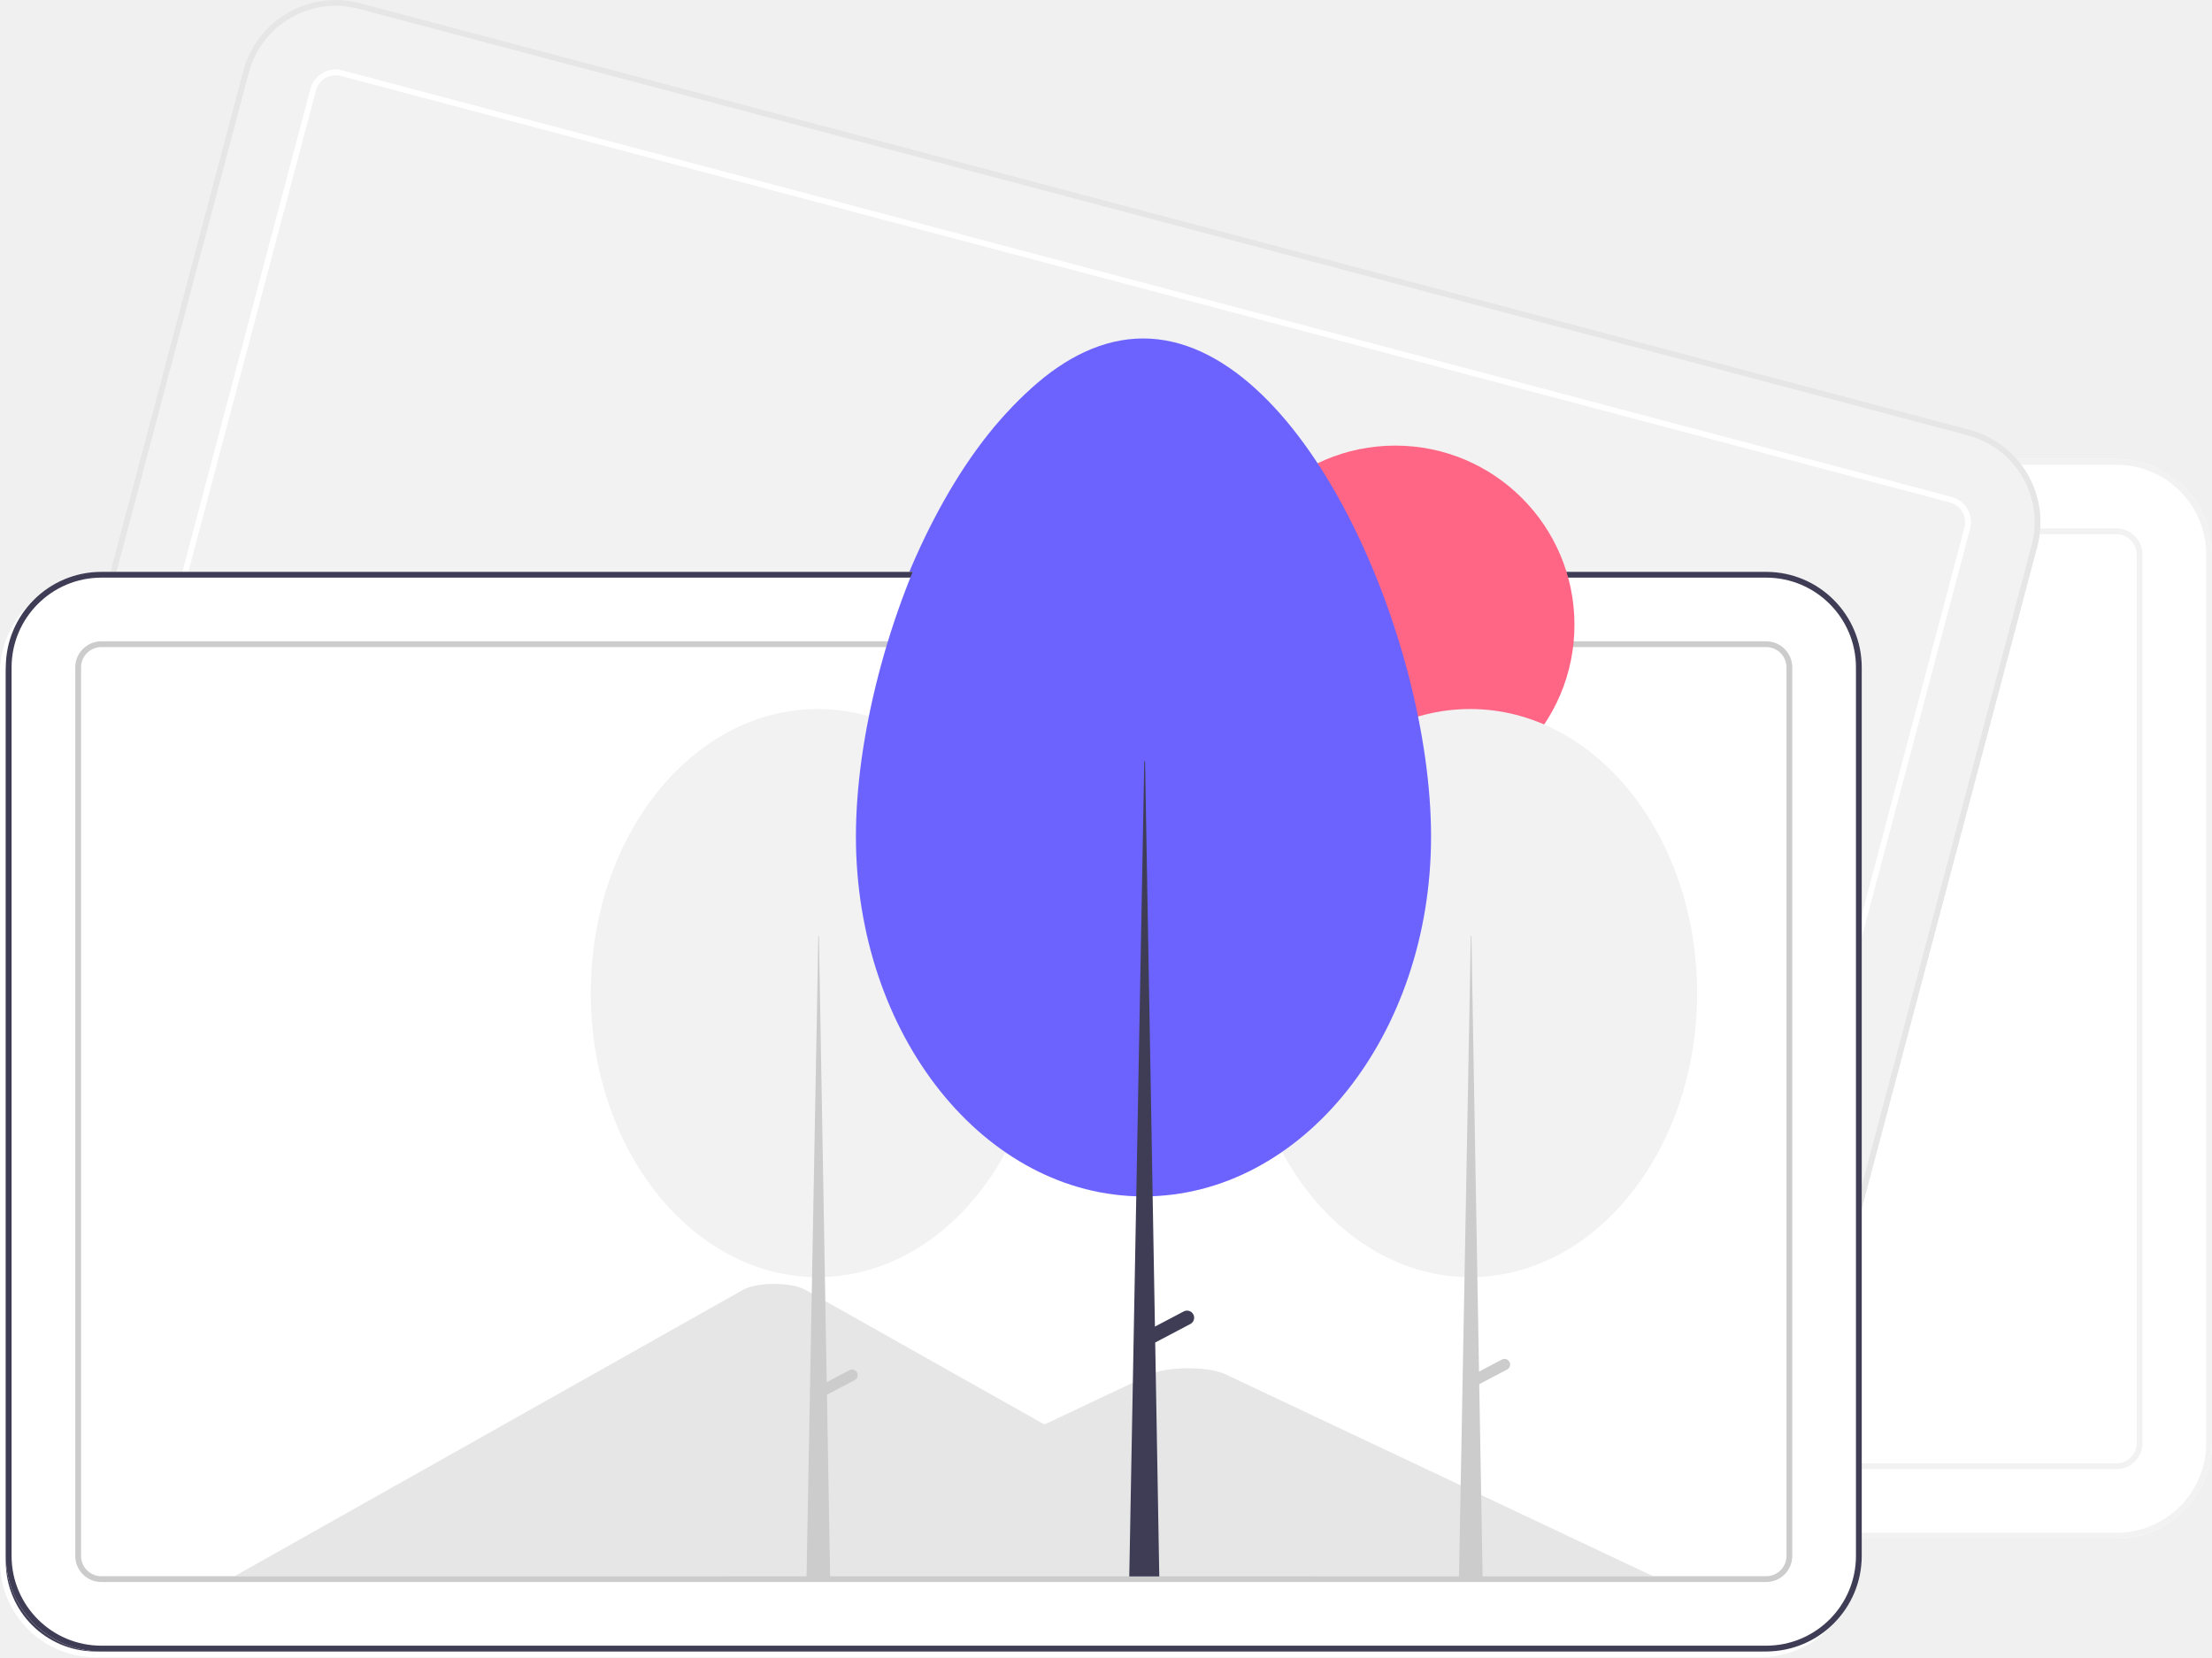
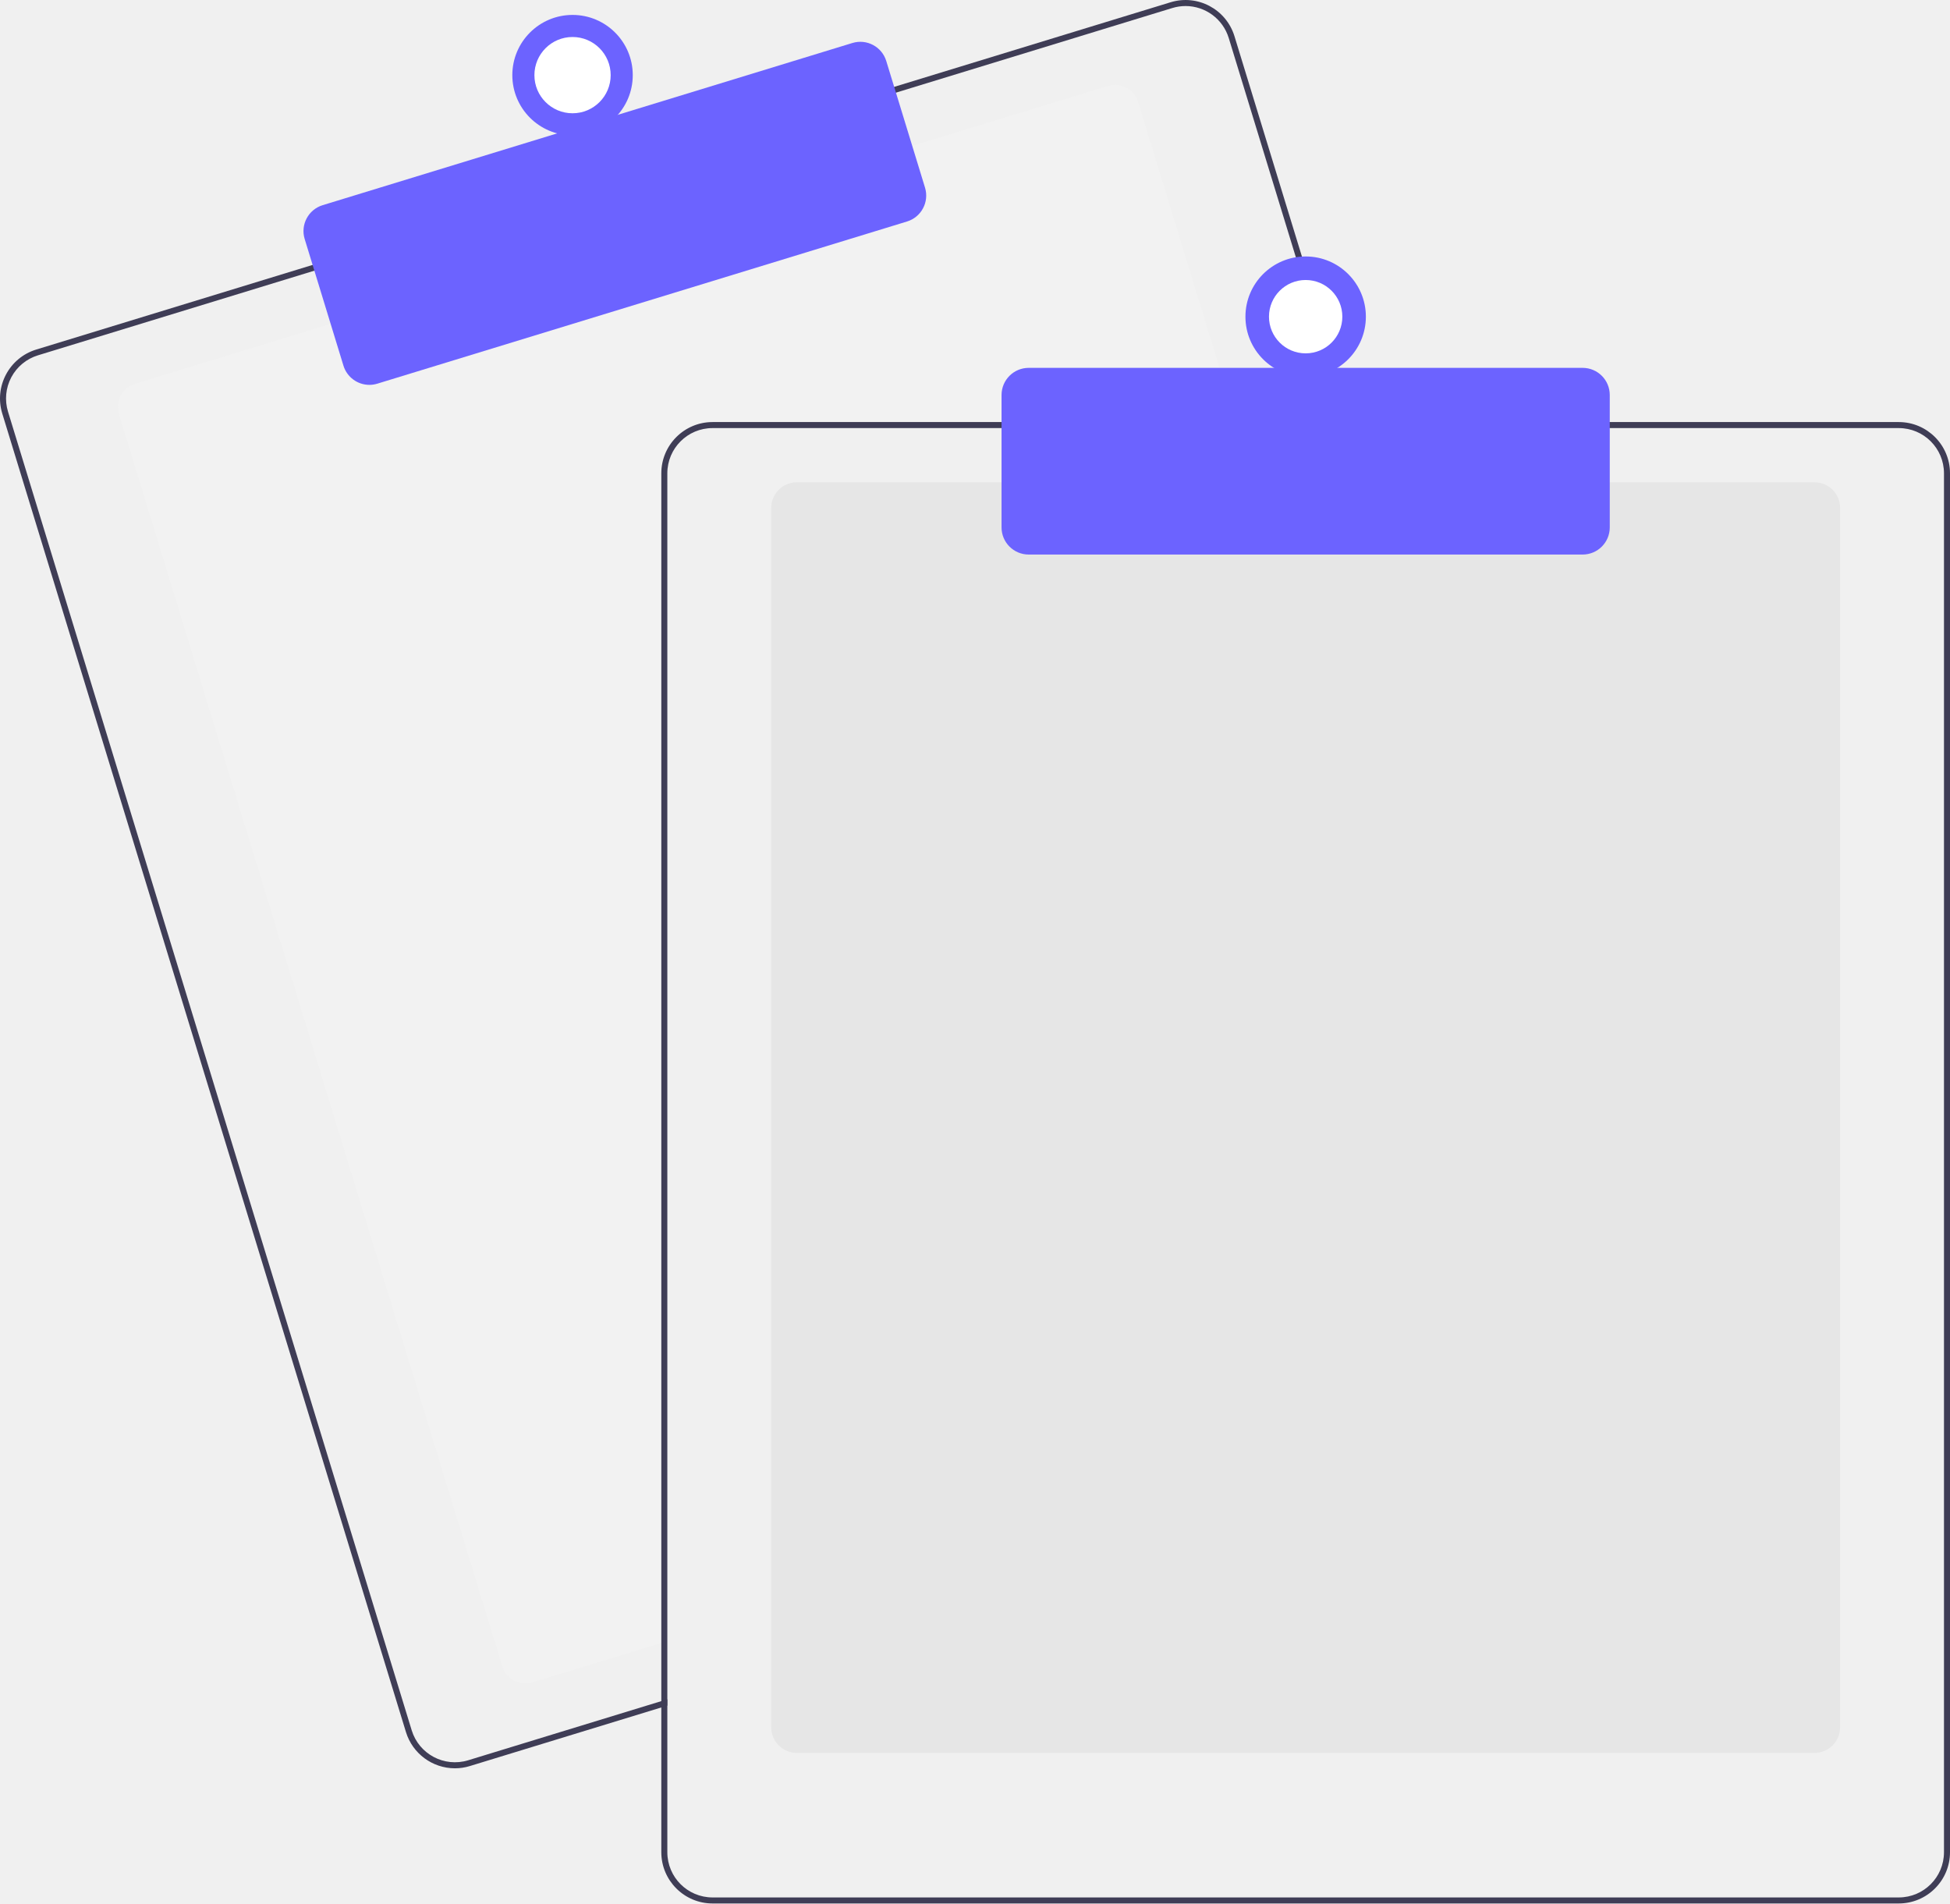
- <svg xmlns="http://www.w3.org/2000/svg" id="ac40b6c7-c2ea-4a85-abe2-e42e72a37000" data-name="Layer 1" width="764.173" height="572.568" viewBox="0 0 764.173 572.568">
-   <path d="M949.086,695.284H373.914a33.037,33.037,0,0,1-33-33v-307a33.037,33.037,0,0,1,33-33H949.086a33.037,33.037,0,0,1,33,33v307A33.037,33.037,0,0,1,949.086,695.284Z" transform="translate(-217.9136 -163.716)" fill="#fff" />
-   <path d="M949.086,695.284H373.914a33.037,33.037,0,0,1-33-33v-307a33.037,33.037,0,0,1,33-33H949.086a33.037,33.037,0,0,1,33,33v307A33.037,33.037,0,0,1,949.086,695.284Zm-575.173-371a31.035,31.035,0,0,0-31,31v307a31.035,31.035,0,0,0,31,31H949.086a31.035,31.035,0,0,0,31-31v-307a31.035,31.035,0,0,0-31-31Z" transform="translate(-217.9136 -163.716)" fill="#f2f2f2" />
-   <path d="M949.086,671.284H373.914a9.01,9.01,0,0,1-9-9v-307a9.01,9.01,0,0,1,9-9H949.086a9.01,9.01,0,0,1,9,9v307A9.01,9.01,0,0,1,949.086,671.284Zm-575.173-323a7.008,7.008,0,0,0-7,7v307a7.008,7.008,0,0,0,7,7H949.086a7.008,7.008,0,0,0,7-7v-307a7.008,7.008,0,0,0-7-7Z" transform="translate(-217.9136 -163.716)" fill="#f2f2f2" />
-   <path d="M802.698,672.747,246.727,525.369a33.037,33.037,0,0,1-23.443-40.354L301.948,188.264a33.037,33.037,0,0,1,40.354-23.443L898.273,312.199a33.037,33.037,0,0,1,23.443,40.354L843.052,649.304A33.037,33.037,0,0,1,802.698,672.747Z" transform="translate(-217.9136 -163.716)" fill="#f2f2f2" />
-   <path d="M802.698,672.747,246.727,525.369a33.037,33.037,0,0,1-23.443-40.354L301.948,188.264a33.037,33.037,0,0,1,40.354-23.443L898.273,312.199a33.037,33.037,0,0,1,23.443,40.354L843.052,649.304A33.037,33.037,0,0,1,802.698,672.747ZM341.789,166.755A31.035,31.035,0,0,0,303.881,188.777L225.218,485.528a31.035,31.035,0,0,0,22.022,37.908L803.211,670.813A31.035,31.035,0,0,0,841.119,648.791l78.663-296.751a31.035,31.035,0,0,0-22.022-37.908Z" transform="translate(-217.9136 -163.716)" fill="#e6e6e6" />
-   <path d="M808.848,649.548,252.877,502.17a9.01,9.01,0,0,1-6.393-11.006l78.663-296.751a9.01,9.01,0,0,1,11.006-6.393L892.123,335.398a9.01,9.01,0,0,1,6.393,11.006L819.853,643.154A9.01,9.01,0,0,1,808.848,649.548ZM335.64,189.953a7.008,7.008,0,0,0-8.56,4.973L248.417,491.677a7.008,7.008,0,0,0,4.973,8.56L809.36,647.615a7.008,7.008,0,0,0,8.56-4.973l78.663-296.751a7.008,7.008,0,0,0-4.973-8.56Z" transform="translate(-217.9136 -163.716)" fill="#fff" />
-   <path d="M826.086,736.284H250.914a33.037,33.037,0,0,1-33-33v-307a33.037,33.037,0,0,1,33-33H826.086a33.037,33.037,0,0,1,33,33v307A33.037,33.037,0,0,1,826.086,736.284Z" transform="translate(-217.9136 -163.716)" fill="#fff" />
-   <path d="M669.818,710.284h-371.43c-.465.002-.93-.01-1.388-.036l175.669-98.934c3.345-1.922,10.85-2.599,16.762-1.511a15.183,15.183,0,0,1,4.649,1.511l117.896,66.392,5.648,3.177Z" transform="translate(-217.9136 -163.716)" fill="#e6e6e6" />
-   <path d="M787,710.284H465.744l62.253-29.4,4.48-2.118,81.121-38.314c5.318-2.511,18.112-2.667,24.365-.474q.63.224,1.168.474Z" transform="translate(-217.9136 -163.716)" fill="#e6e6e6" />
-   <path d="M250.914,365.284a31.035,31.035,0,0,0-31,31v307a31.035,31.035,0,0,0,31,31H826.086a31.035,31.035,0,0,0,31-31v-307a31.035,31.035,0,0,0-31-31Z" transform="translate(-217.9136 -163.716)" fill="#3f3d56" />
-   <path d="M826.086,712.284H250.914a9.01,9.01,0,0,1-9-9v-307a9.01,9.01,0,0,1,9-9H826.086a9.01,9.01,0,0,1,9,9v307A9.01,9.01,0,0,1,826.086,712.284Zm-575.173-323a7.008,7.008,0,0,0-7,7v307a7.008,7.008,0,0,0,7,7H826.086a7.008,7.008,0,0,0,7-7v-307a7.008,7.008,0,0,0-7-7Z" transform="translate(-217.9136 -163.716)" fill="#ccc" />
-   <circle cx="480.017" cy="217.859" r="61.903" fill="#ff6584" />
-   <ellipse cx="505.896" cy="345.099" rx="78.403" ry="98.137" fill="#f2f2f2" />
-   <polygon points="506.112 325.365 506.327 325.365 510.204 547.65 502.019 547.65 506.112 325.365" fill="#ccc" />
-   <path d="M737.398,636.241v0a1.939,1.939,0,0,1-.812,2.618l-11.245,5.92-1.806-3.431,11.245-5.92A1.939,1.939,0,0,1,737.398,636.241Z" transform="translate(-217.9136 -163.716)" fill="#ccc" />
-   <ellipse cx="280.49" cy="345.099" rx="78.403" ry="98.137" fill="#f2f2f2" />
-   <path d="M511.991,639.916v-0a1.939,1.939,0,0,0-2.619-.812l-7.85,4.133-2.689-154.156h-.215l-4.092,222.286H502.711l-1.113-63.788,9.581-5.044A1.939,1.939,0,0,0,511.991,639.916Z" transform="translate(-217.9136 -163.716)" fill="#ccc" />
-   <path d="M610.834,282.653c54.867,0,99.463,103.382,99.463,172.059s-44.478,124.35-99.345,124.35S511.606,523.389,511.606,454.712,555.967,282.653,610.834,282.653Z" transform="translate(-217.9136 -163.716)" fill="#6c63ff" />
-   <path d="M628.168,619.831a2.456,2.456,0,0,0-3.317-1.029l-9.947,5.237-3.407-195.332h-.273L606.039,710.366h10.371l-1.41-80.826,12.14-6.391A2.456,2.456,0,0,0,628.168,619.831Z" transform="translate(-217.9136 -163.716)" fill="#3f3d56" />
-   <path d="M828.086,734.284H252.914a33.037,33.037,0,0,1-33-33v-307a33.037,33.037,0,0,1,33-33H828.086a33.037,33.037,0,0,1,33,33v307A33.037,33.037,0,0,1,828.086,734.284Z" transform="translate(-217.9136 -163.716)" fill="#fff" />
-   <path d="M671.818,708.284h-371.43c-.465.002-.93-.01-1.388-.036l175.669-98.934c3.345-1.922,10.85-2.599,16.762-1.511a15.183,15.183,0,0,1,4.649,1.511l117.896,66.392,5.648,3.177Z" transform="translate(-217.9136 -163.716)" fill="#e6e6e6" />
-   <path d="M789,708.284H467.744l62.253-29.4,4.48-2.118,81.121-38.314c5.318-2.511,18.112-2.667,24.365-.474q.63.224,1.168.474Z" transform="translate(-217.9136 -163.716)" fill="#e6e6e6" />
-   <path d="M828.086,734.284H252.914a33.037,33.037,0,0,1-33-33v-307a33.037,33.037,0,0,1,33-33H828.086a33.037,33.037,0,0,1,33,33v307A33.037,33.037,0,0,1,828.086,734.284Zm-575.173-371a31.035,31.035,0,0,0-31,31v307a31.035,31.035,0,0,0,31,31H828.086a31.035,31.035,0,0,0,31-31v-307a31.035,31.035,0,0,0-31-31Z" transform="translate(-217.9136 -163.716)" fill="#3f3d56" />
-   <path d="M828.086,710.284H252.914a9.01,9.01,0,0,1-9-9v-307a9.01,9.01,0,0,1,9-9H828.086a9.01,9.01,0,0,1,9,9v307A9.01,9.01,0,0,1,828.086,710.284Zm-575.173-323a7.008,7.008,0,0,0-7,7v307a7.008,7.008,0,0,0,7,7H828.086a7.008,7.008,0,0,0,7-7v-307a7.008,7.008,0,0,0-7-7Z" transform="translate(-217.9136 -163.716)" fill="#ccc" />
-   <circle cx="482.017" cy="215.859" r="61.903" fill="#ff6584" />
-   <ellipse cx="507.896" cy="343.099" rx="78.403" ry="98.137" fill="#f2f2f2" />
-   <polygon points="508.112 323.365 508.327 323.365 512.204 545.65 504.019 545.65 508.112 323.365" fill="#ccc" />
-   <path d="M739.398,634.241v0a1.939,1.939,0,0,1-.812,2.618l-11.245,5.92-1.806-3.431,11.245-5.92A1.939,1.939,0,0,1,739.398,634.241Z" transform="translate(-217.9136 -163.716)" fill="#ccc" />
-   <ellipse cx="282.49" cy="343.099" rx="78.403" ry="98.137" fill="#f2f2f2" />
-   <path d="M513.991,637.916v-0a1.939,1.939,0,0,0-2.619-.812l-7.85,4.133-2.689-154.156h-.215l-4.092,222.286H504.711l-1.113-63.788,9.581-5.044A1.939,1.939,0,0,0,513.991,637.916Z" transform="translate(-217.9136 -163.716)" fill="#ccc" />
-   <path d="M612.834,280.653c54.867,0,99.463,103.382,99.463,172.059s-44.478,124.35-99.345,124.35S513.606,521.389,513.606,452.712,557.967,280.653,612.834,280.653Z" transform="translate(-217.9136 -163.716)" fill="#6c63ff" />
-   <path d="M630.168,617.831a2.456,2.456,0,0,0-3.317-1.029l-9.947,5.237-3.407-195.332h-.273L608.039,708.366h10.371l-1.41-80.826,12.14-6.391A2.456,2.456,0,0,0,630.168,617.831Z" transform="translate(-217.9136 -163.716)" fill="#3f3d56" />
+ <svg xmlns="http://www.w3.org/2000/svg" id="b21613c9-2bf0-4d37-bef0-3b193d34fc5d" data-name="Layer 1" width="647.636" height="632.174" viewBox="0 0 647.636 632.174">
+   <path d="M687.328,276.087H512.818a15.018,15.018,0,0,0-15,15v387.85l-2,.61-42.81,13.11a8.007,8.007,0,0,1-9.99-5.31L315.678,271.397a8.003,8.003,0,0,1,5.31-9.99l65.97-20.2,191.25-58.54,65.97-20.2a7.989,7.989,0,0,1,9.99,5.3l32.55,106.32Z" transform="translate(-276.1819 -133.9131)" fill="#f2f2f2" />
+   <path d="M725.408,274.087l-39.23-128.14a16.994,16.994,0,0,0-21.23-11.28l-92.75,28.39L380.958,221.607l-92.75,28.4a17.015,17.015,0,0,0-11.28,21.23l134.08,437.93a17.027,17.027,0,0,0,16.26,12.03,16.789,16.789,0,0,0,4.97-.75l63.58-19.46,2-.62v-2.09l-2,.61-64.17,19.65a15.015,15.015,0,0,1-18.73-9.95l-134.07-437.94a14.979,14.979,0,0,1,9.95-18.73l92.75-28.4,191.24-58.54,92.75-28.4a15.156,15.156,0,0,1,4.41-.66,15.015,15.015,0,0,1,14.32,10.61l39.05,127.56.62,2h2.08Z" transform="translate(-276.1819 -133.9131)" fill="#3f3d56" />
+   <path d="M398.863,261.734a9.016,9.016,0,0,1-8.611-6.367l-12.88-42.072a8.999,8.999,0,0,1,5.971-11.24l175.939-53.864a9.009,9.009,0,0,1,11.241,5.971l12.88,42.072a9.01,9.01,0,0,1-5.971,11.241L401.492,261.339A8.976,8.976,0,0,1,398.863,261.734Z" transform="translate(-276.1819 -133.9131)" fill="#6c63ff" />
+   <circle cx="190.154" cy="24.955" r="20" fill="#6c63ff" />
+   <circle cx="190.154" cy="24.955" r="12.665" fill="#fff" />
+   <path d="M878.818,716.087h-338a8.51,8.51,0,0,1-8.5-8.5v-405a8.51,8.51,0,0,1,8.5-8.5h338a8.51,8.51,0,0,1,8.5,8.5v405A8.51,8.51,0,0,1,878.818,716.087Z" transform="translate(-276.1819 -133.9131)" fill="#e6e6e6" />
+   <path d="M723.318,274.087h-210.5a17.024,17.024,0,0,0-17,17v407.8l2-.61v-407.19a15.018,15.018,0,0,1,15-15H723.938Zm183.5,0h-394a17.024,17.024,0,0,0-17,17v458a17.024,17.024,0,0,0,17,17h394a17.024,17.024,0,0,0,17-17v-458A17.024,17.024,0,0,0,906.818,274.087Zm15,475a15.018,15.018,0,0,1-15,15h-394a15.018,15.018,0,0,1-15-15v-458a15.018,15.018,0,0,1,15-15h394a15.018,15.018,0,0,1,15,15Z" transform="translate(-276.1819 -133.9131)" fill="#3f3d56" />
+   <path d="M801.818,318.087h-184a9.01,9.01,0,0,1-9-9v-44a9.01,9.01,0,0,1,9-9h184a9.01,9.01,0,0,1,9,9v44A9.01,9.01,0,0,1,801.818,318.087Z" transform="translate(-276.1819 -133.9131)" fill="#6c63ff" />
+   <circle cx="433.636" cy="105.174" r="20" fill="#6c63ff" />
+   <circle cx="433.636" cy="105.174" r="12.182" fill="#fff" />
</svg>
